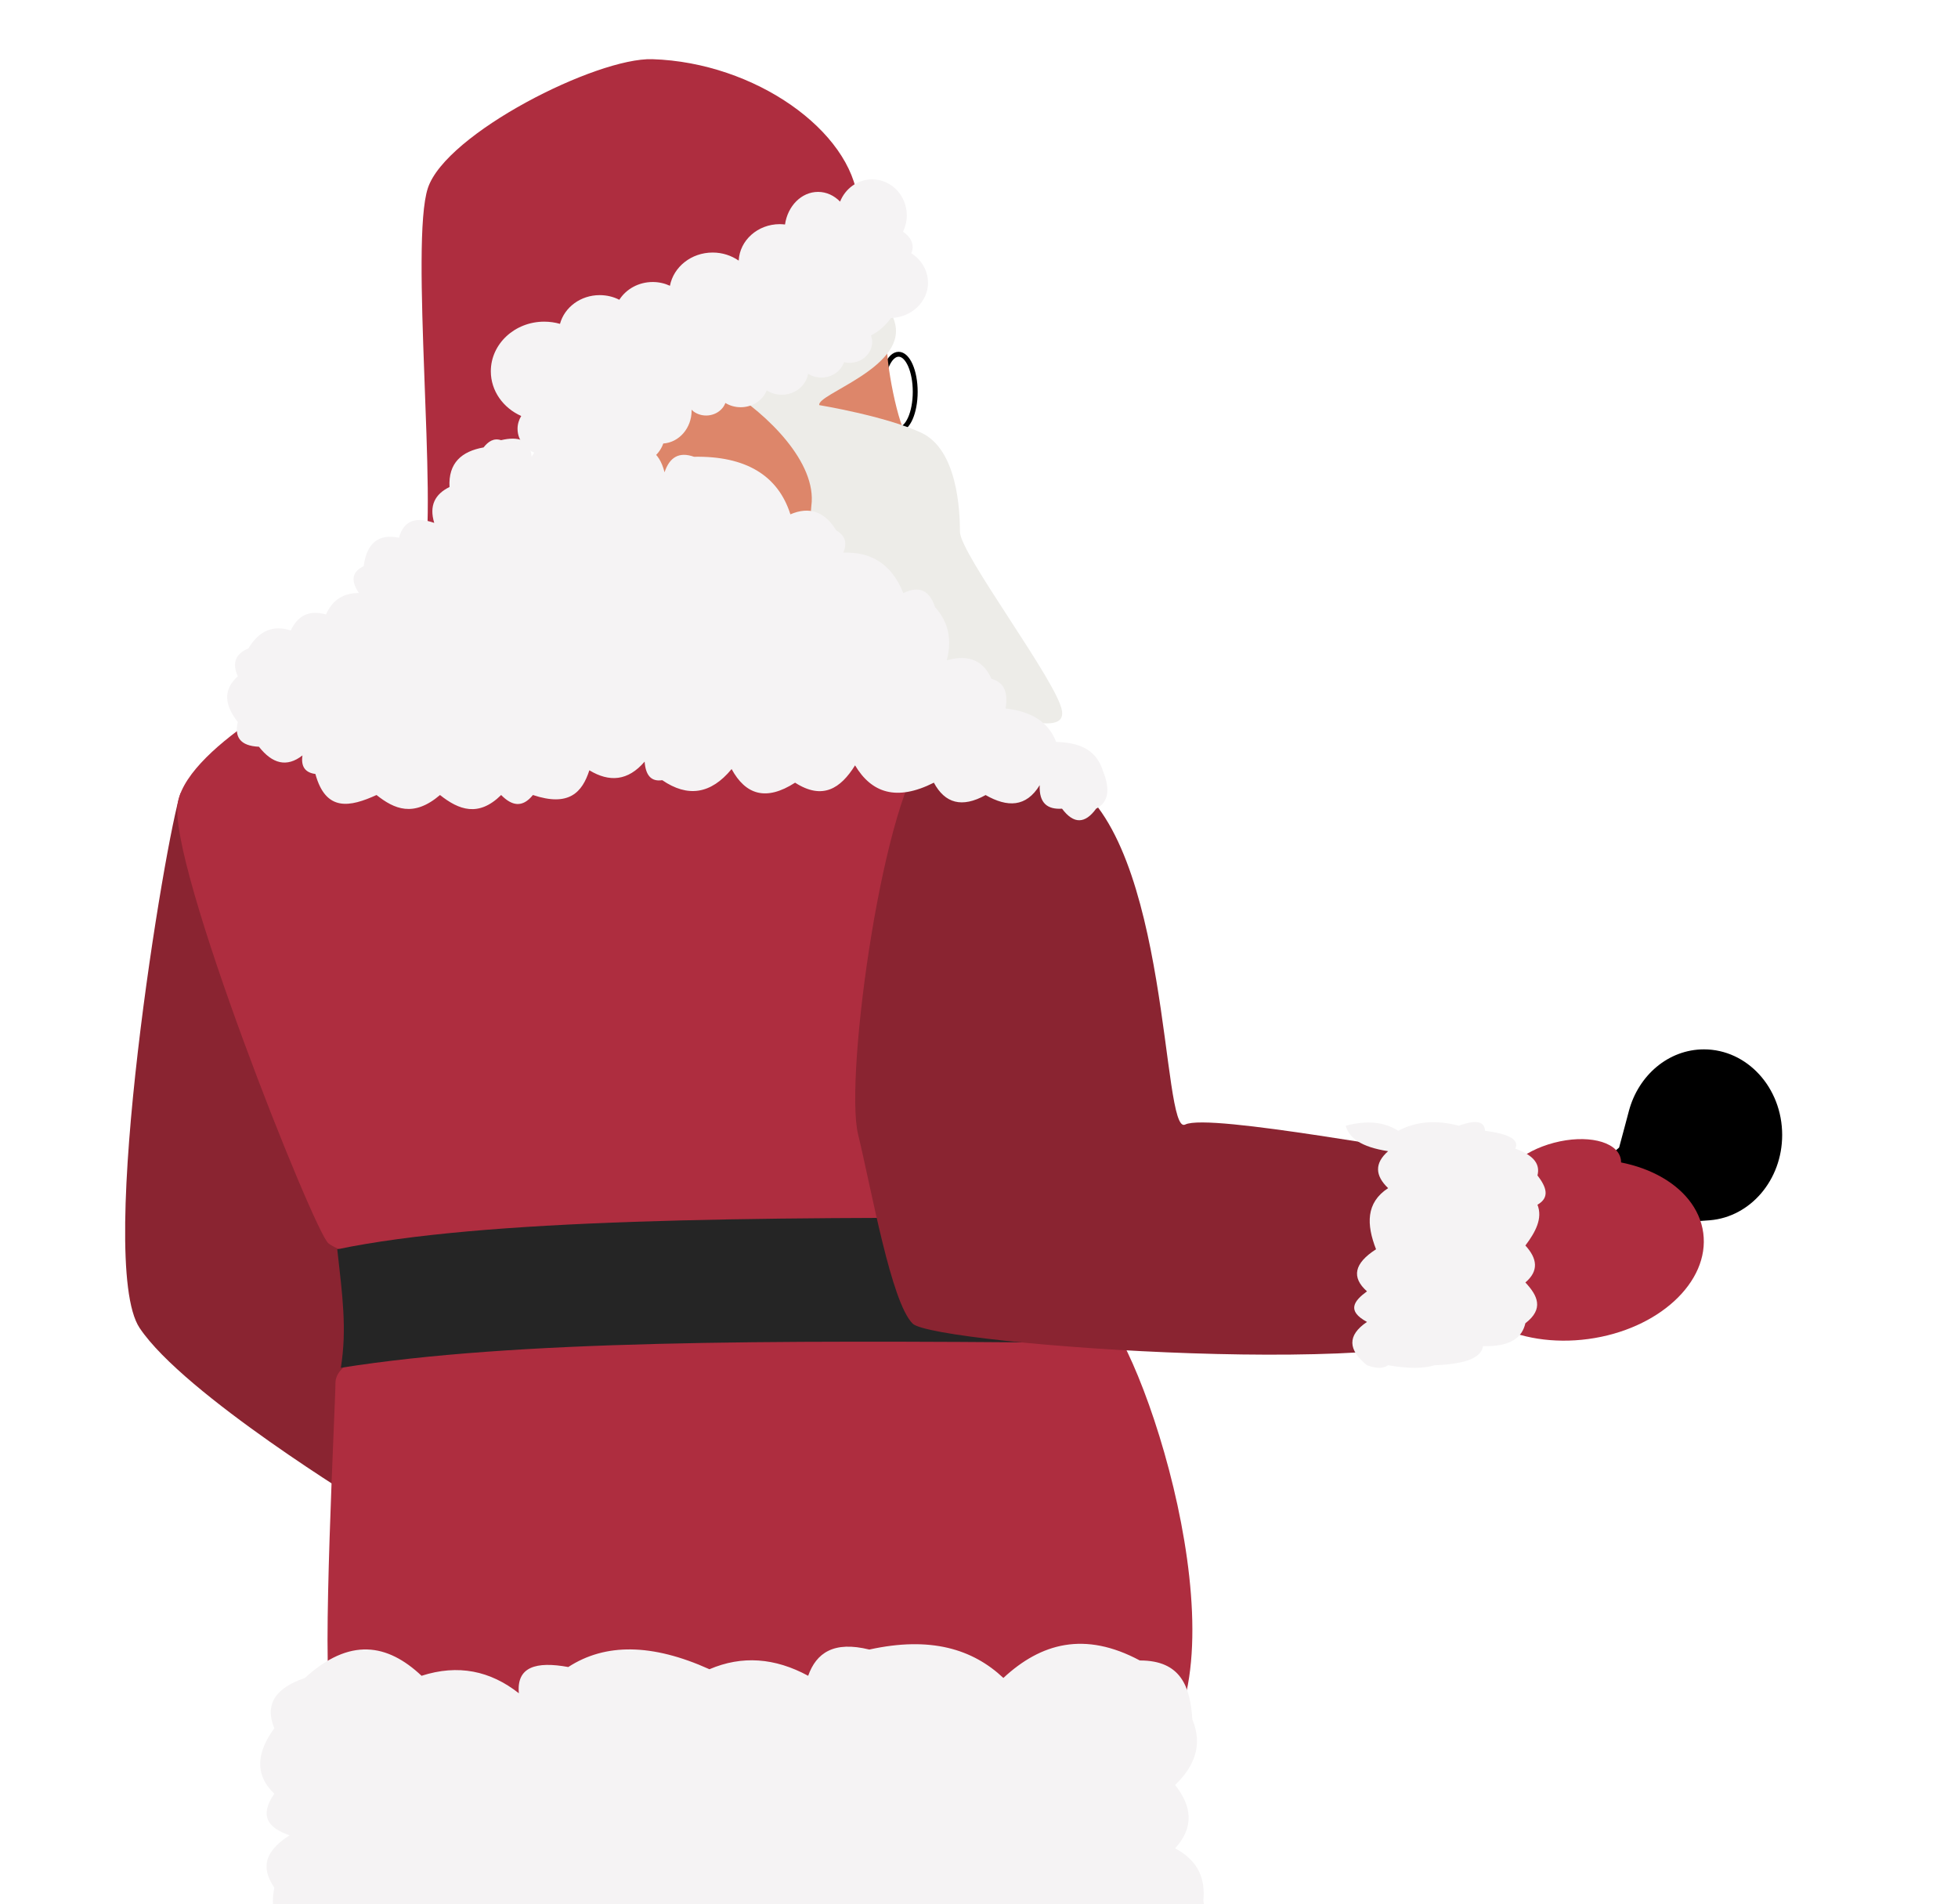
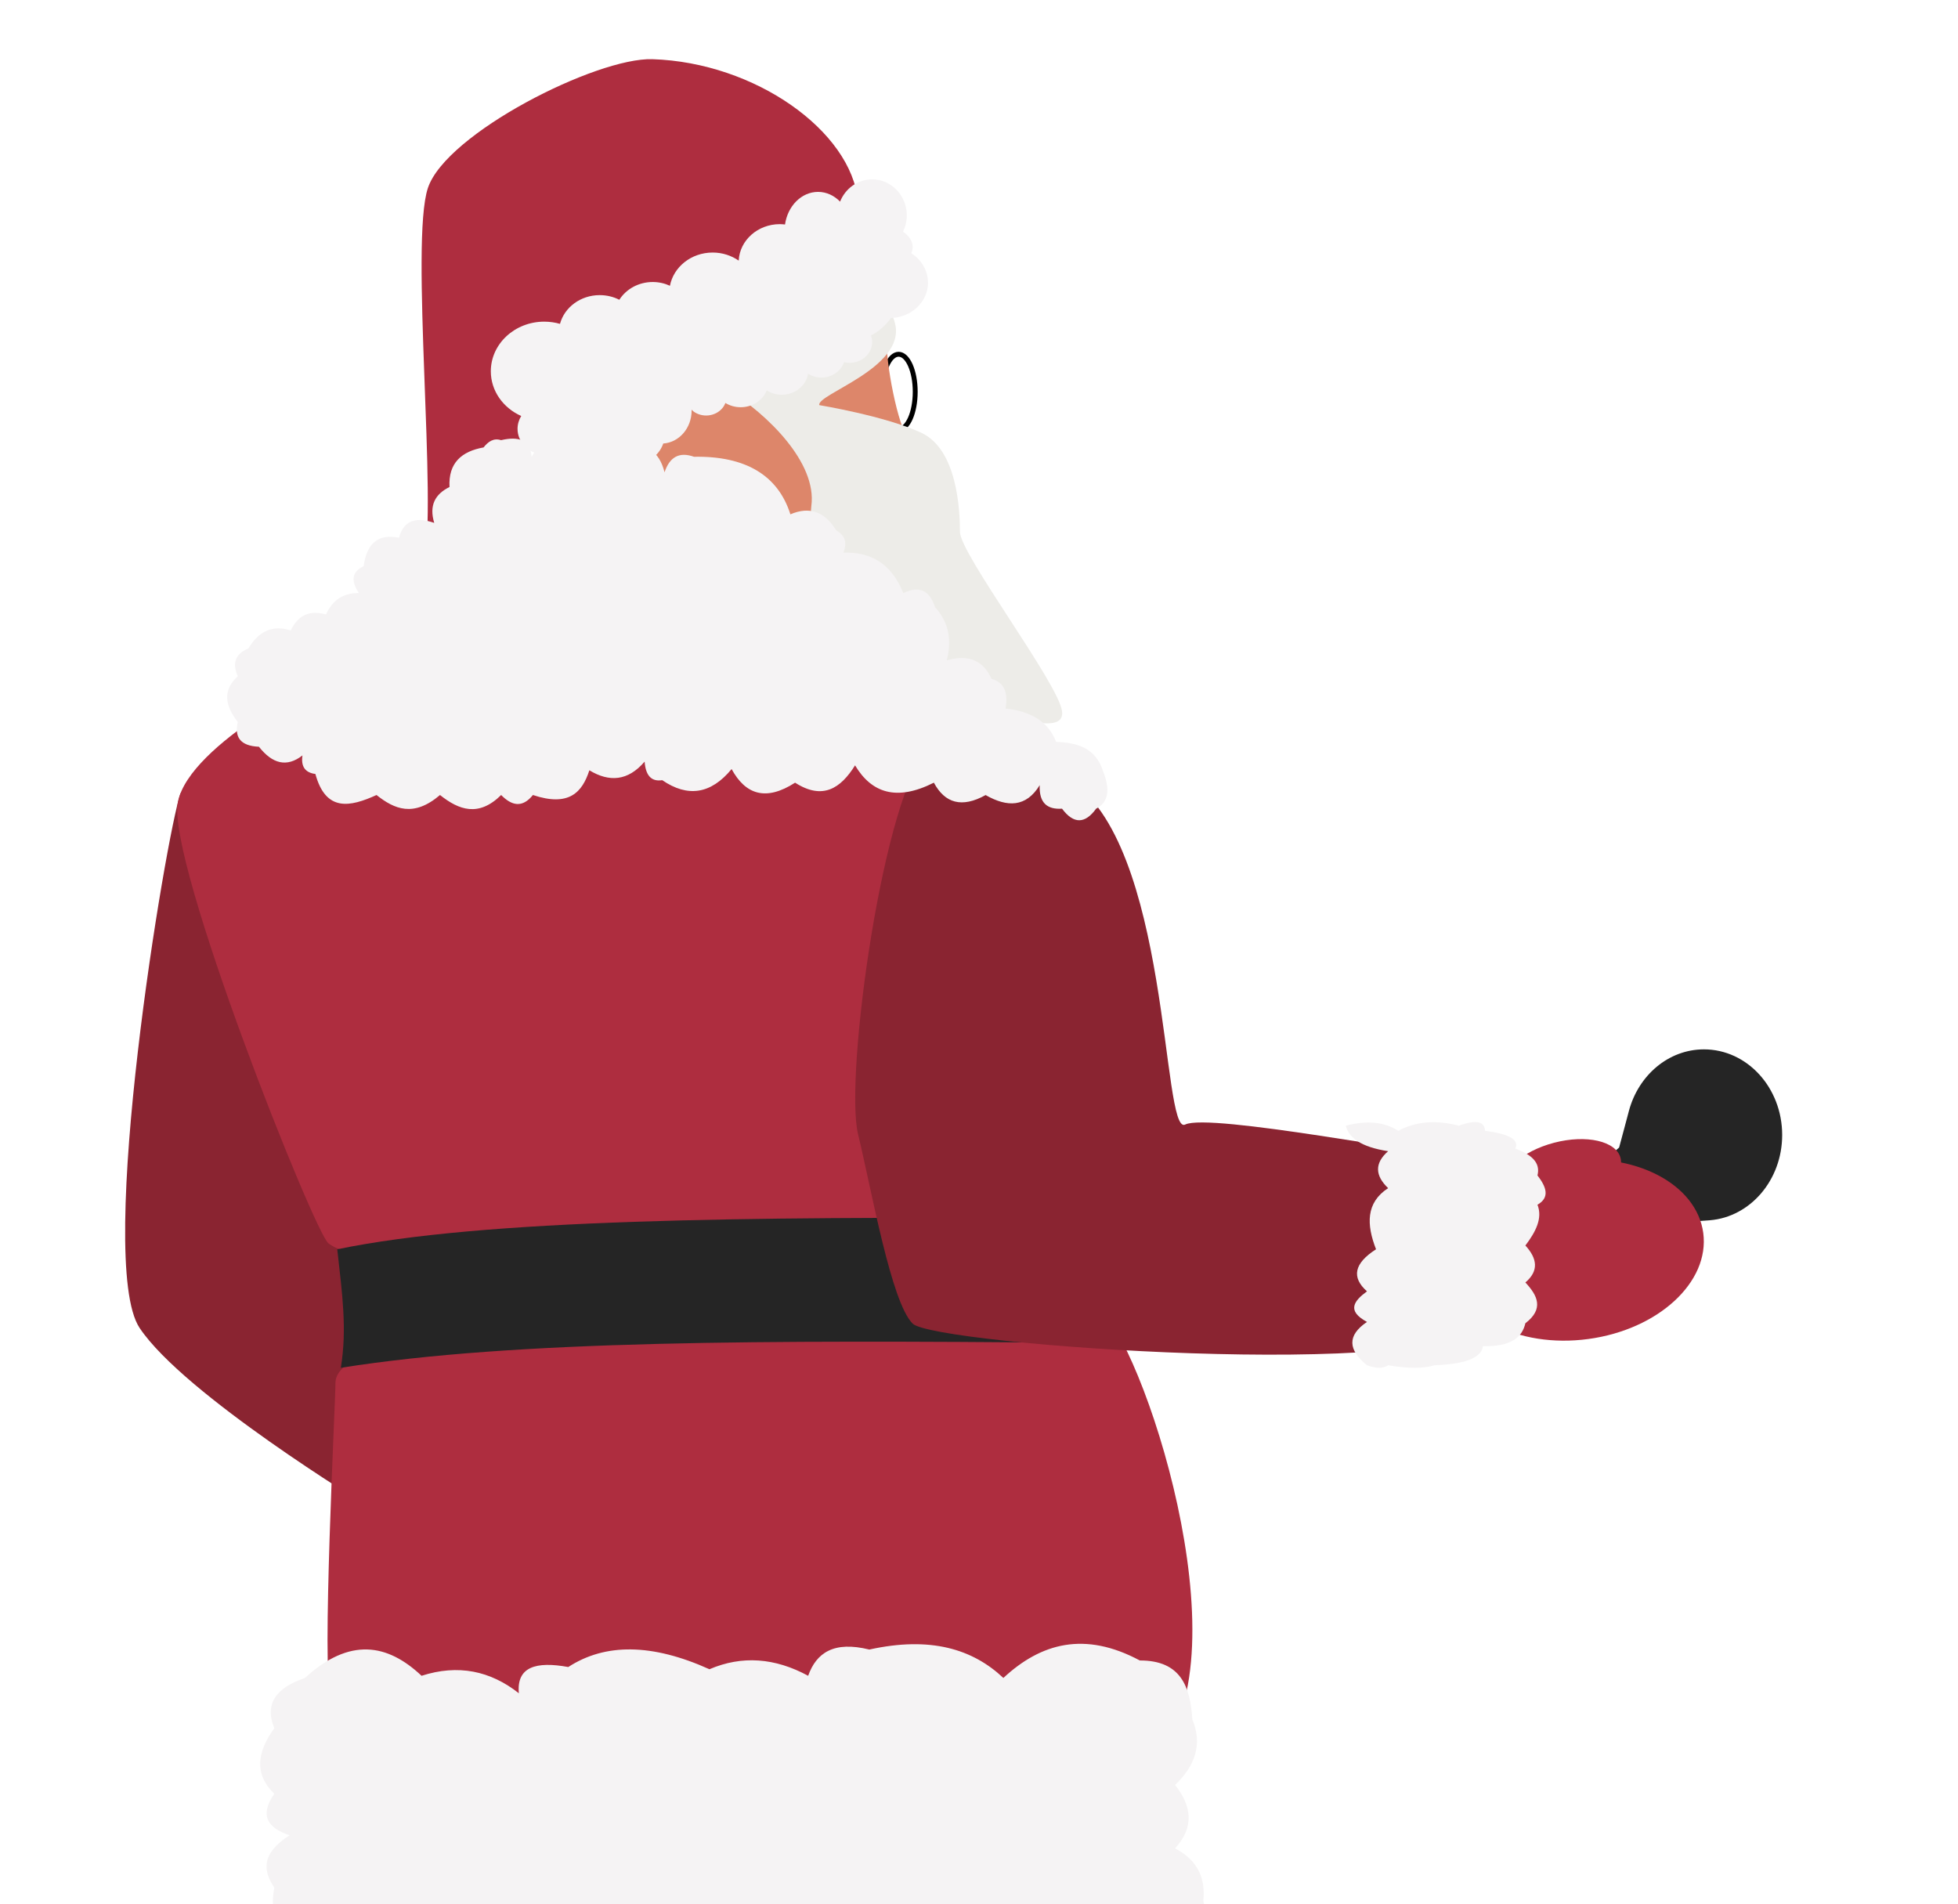
<svg xmlns="http://www.w3.org/2000/svg" id="Calque_5" data-name="Calque 5" viewBox="0 0 400 388.82">
  <defs>
    <style>
      .cls-1 {
        fill: #dd866a;
      }

      .cls-2 {
        fill: none;
        stroke: #000;
        stroke-miterlimit: 10;
      }

      .cls-3 {
        fill: #8a2431;
      }

      .cls-4 {
        fill: #f5f3f4;
      }

      .cls-5 {
        fill: #edece8;
      }

      .cls-6 {
        fill: #ae2d3f;
      }

      .cls-7 {
        fill: #252525;
      }
    </style>
  </defs>
  <ellipse class="cls-2" cx="183.58" cy="80.04" rx="3.39" ry="7.67" />
  <path class="cls-1" d="M181.2,69.05c-.45,4.5,2.38,18.66,4.32,20.26,2.64,2.17-3.2,10.2-3.2,10.2l-13.7,7.53-21.65,4.35-14.05-8.03-9.37-17.24,16.35-13.75,21.93-5.14,19.37,1.82Z" />
-   <path class="cls-5" d="M148.77,79.67c7.89,4.88,18.18,14.81,16.98,23.68-1.2,8.87,11.12,35.58,24.7,38.86,13.58,3.28,27.35,8.84,26.51,3.04-.84-5.8-20.85-32.13-20.85-36.6s-.56-16.82-7.89-20.24-20.85-5.65-20.85-5.65c-.56-2.23,17.51-7.58,15.52-16.51-1.99-8.93-16.64-10.4-16.64-10.4l-17.47,23.82Z" />
+   <path class="cls-5" d="M148.77,79.67c7.89,4.88,18.18,14.81,16.98,23.68-1.2,8.87,11.12,35.58,24.7,38.86,13.58,3.28,27.35,8.84,26.51,3.04-.84-5.8-20.85-32.13-20.85-36.6s-.56-16.82-7.89-20.24c-7.33-3.42-20.85-5.65-20.85-5.65-.56-2.23,17.51-7.58,15.52-16.51s-16.64-10.4-16.64-10.4l-17.47,23.82Z" />
  <path class="cls-6" d="M175.28,41.1c-1.38-14.32-20.99-28.34-42.01-29.01-11.43-.36-42.16,15.17-45.86,26.33-3.68,11.09,2.02,64.93-.86,76.76,15.3-2.45,16.58-13.31,20.26-24.49,3.68-11.18,4.48-21.48,4.48-21.48l42.82-2.68,21.17-25.44Z" />
  <path class="cls-4" d="M189.59,57.72c0,3.93-3.38,7.13-7.57,7.24-1.06,1.49-2.45,2.72-4.08,3.57,.14,.42,.24,.85,.24,1.3,0,2.38-2.07,4.29-4.63,4.29-.39,0-.76-.05-1.12-.14-.63,1.83-2.45,3.15-4.62,3.15-1.02,0-1.95-.28-2.73-.78-.4,2.43-2.64,4.29-5.37,4.29-1.14,0-2.2-.33-3.07-.89-.81,2.01-2.88,3.44-5.33,3.44-1.15,0-2.23-.32-3.12-.87-.16,.4-.37,.79-.68,1.13-1.45,1.66-4.09,1.92-5.88,.57-.12-.1-.23-.21-.34-.33,0,.06,0,.12,0,.19,0,3.59-2.57,6.51-5.79,6.72-.89,2.57-3.48,4.43-6.54,4.43-1.51,0-2.9-.46-4.03-1.23-1.61,1.6-4.07,2.63-6.82,2.63-3.27,0-6.11-1.45-7.63-3.59-2.69-.43-4.75-2.61-4.75-5.24,0-.95,.28-1.85,.75-2.62-3.67-1.63-6.21-5.11-6.21-9.13,0-5.6,4.89-10.14,10.91-10.14,1.12,0,2.21,.16,3.22,.45,.91-3.37,4.19-5.87,8.11-5.87,1.45,0,2.82,.34,4.01,.95,1.38-2.17,3.92-3.63,6.83-3.63,1.26,0,2.45,.28,3.51,.77,.74-3.86,4.36-6.79,8.73-6.79,2,0,3.83,.62,5.32,1.65,.2-4.14,3.88-7.45,8.4-7.45,.36,0,.71,.03,1.06,.07,.54-3.78,3.36-6.66,6.75-6.66,1.72,0,3.3,.75,4.5,1.99,1.06-2.67,3.59-4.55,6.55-4.55,3.91,0,7.08,3.29,7.08,7.37,0,1.19-.29,2.32-.77,3.32,1.22,.84,1.97,1.93,1.97,3.14,0,.44-.1,.87-.29,1.26,2.06,1.31,3.41,3.51,3.41,5.99Z" />
  <path class="cls-3" d="M36.88,162.05c-3.02,8.61-17.43,95.63-8.36,109.23s46.36,36.26,46.36,36.26l28.72-53.94-18.65-63.91-13.61-27.65H36.88Z" />
-   <path class="cls-6" d="M67.09,137.95s-28.35,13.84-30.75,25.89c-2.4,12.05,27.87,87.92,30.75,90.15s8.17,2.23,8.17,2.23v20.53s-6.73,1.79-6.73,5.8-2.88,59.36-.96,63.82,31.71,17.85,31.71,17.85h46.6l34.3,2.68s38.73,11.16,56.51-8.93c17.78-20.08-3.36-84.35-12.49-91.04-9.13-6.69-44.02-12.05-44.02-12.05,0,0-1.19-76.31,9.4-86.13,10.59-9.82,20.2-20.53,20.2-20.53l-63.42-17.94h-58.62l-20.66,7.68Z" />
+   <path class="cls-6" d="M67.09,137.95s-28.35,13.84-30.75,25.89c-2.4,12.05,27.87,87.92,30.75,90.15,2.88,2.23,8.17,2.23,8.17,2.23v20.53s-6.73,1.79-6.73,5.8-2.88,59.36-.96,63.82c1.92,4.46,31.71,17.85,31.71,17.85h46.6l34.3,2.68s38.73,11.16,56.51-8.93c17.78-20.08-3.36-84.35-12.49-91.04-9.13-6.69-44.02-12.05-44.02-12.05,0,0-1.19-76.31,9.4-86.13s20.2-20.53,20.2-20.53l-63.42-17.94h-58.62l-20.66,7.68Z" />
  <path class="cls-7" d="M218.92,274.29c-62.38-.48-113.35-.57-149.29,5.13,1.27-7.92,.33-14.72-.73-24.21,29.9-6.2,83.05-6.65,146.78-6.37l3.24,25.45Z" />
-   <path class="cls-3" d="M189.83,152.9c-9.26,8.25-17.39,67.04-14.54,78.79,2.84,11.76,6.75,34.29,11.15,38.7s108.92,11.76,115.76,0c6.84-11.76,1.47-34.29-4.4-34.29s-50.8-8.82-55.68-6.37-2.93-57.81-23.93-70.55c-21-12.74-28.35-6.29-28.35-6.29Z" />
-   <path d="M318.33,263.04c.24-.12,.48-.27,.7-.42,.24-.12,.48-.27,.7-.42,.24-.12,.48-.27,.7-.42,.24-.12,.48-.27,.7-.42,.24-.12,.48-.27,.7-.42,.24-.12,.48-.27,.7-.42,.24-.12,.48-.27,.7-.42,.24-.12,.48-.27,.7-.42,.24-.12,.48-.27,.7-.42,.24-.12,.48-.27,.7-.42,.24-.12,.48-.27,.7-.42,.24-.12,.48-.27,.7-.42,.24-.13,.48-.27,.7-.42,.24-.13,.48-.27,.7-.42,.24-.13,.48-.27,.7-.42,.24-.13,.48-.27,.7-.42,.24-.13,.48-.27,.7-.42,.24-.13,.47-.27,.7-.42,.24-.13,.48-.27,.7-.42,.24-.13,.48-.27,.7-.42,.24-.13,.48-.27,.7-.42,.24-.13,.47-.27,.7-.42,.24-.13,.48-.27,.7-.42,.24-.13,.47-.27,.7-.42,.24-.13,.48-.27,.7-.42,.24-.13,.47-.27,.7-.42,.24-.13,.48-.27,.7-.42,.24-.13,.47-.27,.7-.42,.24-.13,.47-.27,.7-.42,.24-.13,.48-.27,.7-.42,.24-.13,.47-.27,.7-.42,.05-.03,.11-.06,.16-.09,.1,0,.21,0,.32-.02,.14,0,.28,0,.42-.03,.14,0,.28,0,.42-.03,.14,0,.28,0,.42-.03,.14-.01,.28,0,.42-.03,.14-.01,.28,0,.42-.03,.14-.01,.28,0,.42-.03,.14-.01,.28,0,.42-.03,.14-.01,.28,0,.42-.03,.14-.01,.28,0,.42-.03,.14-.01,.28,0,.42-.03,.14-.01,.28,0,.42-.03,.14-.01,.28,0,.42-.03,.14-.01,.28,0,.42-.03,.14-.01,.28,0,.42-.03,.14-.01,.28,0,.42-.03,.14-.01,.28,0,.42-.03,.14-.01,.28,0,.42-.03,.14-.01,.28,0,.42-.03,.14-.01,.28,0,.42-.03,.14-.01,.28,0,.42-.03,.14-.01,.28,0,.42-.03,8.25-.69,14.75-8.22,14.75-17.42,0-9.66-7.15-17.49-15.98-17.49-7.26,0-13.39,5.31-15.33,12.57-.04,.14-.07,.28-.11,.42-.04,.14-.07,.28-.11,.41-.04,.14-.07,.28-.11,.42-.04,.14-.07,.28-.11,.41-.04,.14-.07,.28-.11,.41-.04,.14-.07,.28-.11,.42-.04,.14-.07,.28-.11,.41-.04,.14-.07,.28-.11,.41-.04,.14-.07,.28-.11,.41-.04,.14-.07,.28-.11,.41-.04,.14-.07,.28-.11,.41-.04,.14-.07,.28-.11,.41-.04,.14-.07,.28-.11,.41-.04,.14-.07,.28-.11,.41-.04,.14-.07,.28-.11,.41-.04,.14-.07,.27-.11,.41-.04,.14-.07,.27-.11,.41-.04,.14-.07,.28-.11,.41,0,.03-.02,.06-.03,.09,0,0,0,0,0,0-.22,.17-.43,.35-.64,.54-.22,.17-.43,.35-.64,.54-.22,.17-.43,.35-.64,.54-.22,.17-.43,.35-.64,.54-.22,.17-.43,.35-.64,.54-.22,.17-.43,.35-.64,.54-.22,.17-.43,.35-.64,.54-.22,.17-.44,.35-.64,.54-.22,.17-.43,.35-.64,.54-.22,.17-.43,.35-.64,.54-.22,.17-.43,.35-.64,.54-.22,.17-.43,.35-.64,.54-.22,.17-.43,.35-.64,.54-.22,.17-.43,.35-.64,.54-.22,.17-.43,.35-.64,.54-.22,.17-.43,.35-.64,.54-.22,.17-.43,.35-.64,.54-.22,.17-.43,.35-.64,.54-.22,.17-.43,.35-.64,.54-.22,.17-.43,.35-.64,.54-.22,.17-.43,.35-.64,.54-.22,.17-.43,.35-.64,.54-.22,.17-.43,.35-.64,.54-.22,.17-.43,.35-.64,.54-.22,.17-.43,.35-.64,.54-.22,.17-.43,.35-.64,.54-.22,.17-.43,.35-.64,.54-.22,.17-.43,.35-.64,.54-.22,.17-.43,.35-.64,.54-.22,.17-.43,.35-.64,.54-.22,.17-.43,.35-.64,.54-.22,.17-.44,.35-.64,.54-1.69,1.26-2.81,3.45-2.81,5.94,0,3.9,2.74,7.07,6.11,7.07,1.14,0,2.21-.37,3.13-1,.24-.12,.48-.27,.7-.42,.24-.12,.48-.27,.7-.42Z" />
+   <path class="cls-3" d="M189.83,152.9c-9.26,8.25-17.39,67.04-14.54,78.79,2.84,11.76,6.75,34.29,11.15,38.7,4.4,4.41,108.92,11.76,115.76,0,6.84-11.76,1.47-34.29-4.4-34.29s-50.8-8.82-55.68-6.37c-4.88,2.45-2.93-57.81-23.93-70.55-21-12.74-28.35-6.29-28.35-6.29Z" />
+   <path class="cls-7" d="M318.33,263.04c.24-.12,.48-.27,.7-.42,.24-.12,.48-.27,.7-.42,.24-.12,.48-.27,.7-.42,.24-.12,.48-.27,.7-.42,.24-.12,.48-.27,.7-.42,.24-.12,.48-.27,.7-.42,.24-.12,.48-.27,.7-.42,.24-.12,.48-.27,.7-.42,.24-.12,.48-.27,.7-.42,.24-.12,.48-.27,.7-.42,.24-.12,.48-.27,.7-.42,.24-.12,.48-.27,.7-.42,.24-.13,.48-.27,.7-.42,.24-.13,.48-.27,.7-.42,.24-.13,.48-.27,.7-.42,.24-.13,.48-.27,.7-.42,.24-.13,.48-.27,.7-.42,.24-.13,.47-.27,.7-.42,.24-.13,.48-.27,.7-.42,.24-.13,.48-.27,.7-.42,.24-.13,.48-.27,.7-.42,.24-.13,.47-.27,.7-.42,.24-.13,.48-.27,.7-.42,.24-.13,.47-.27,.7-.42,.24-.13,.48-.27,.7-.42,.24-.13,.47-.27,.7-.42,.24-.13,.48-.27,.7-.42,.24-.13,.47-.27,.7-.42,.24-.13,.47-.27,.7-.42,.24-.13,.48-.27,.7-.42,.24-.13,.47-.27,.7-.42,.05-.03,.11-.06,.16-.09,.1,0,.21,0,.32-.02,.14,0,.28,0,.42-.03,.14,0,.28,0,.42-.03,.14,0,.28,0,.42-.03,.14-.01,.28,0,.42-.03,.14-.01,.28,0,.42-.03,.14-.01,.28,0,.42-.03,.14-.01,.28,0,.42-.03,.14-.01,.28,0,.42-.03,.14-.01,.28,0,.42-.03,.14-.01,.28,0,.42-.03,.14-.01,.28,0,.42-.03,.14-.01,.28,0,.42-.03,.14-.01,.28,0,.42-.03,.14-.01,.28,0,.42-.03,.14-.01,.28,0,.42-.03,.14-.01,.28,0,.42-.03,.14-.01,.28,0,.42-.03,.14-.01,.28,0,.42-.03,.14-.01,.28,0,.42-.03,.14-.01,.28,0,.42-.03,.14-.01,.28,0,.42-.03,8.25-.69,14.75-8.22,14.75-17.42,0-9.66-7.15-17.49-15.98-17.49-7.26,0-13.39,5.31-15.33,12.57-.04,.14-.07,.28-.11,.42-.04,.14-.07,.28-.11,.41-.04,.14-.07,.28-.11,.42-.04,.14-.07,.28-.11,.41-.04,.14-.07,.28-.11,.41-.04,.14-.07,.28-.11,.42-.04,.14-.07,.28-.11,.41-.04,.14-.07,.28-.11,.41-.04,.14-.07,.28-.11,.41-.04,.14-.07,.28-.11,.41-.04,.14-.07,.28-.11,.41-.04,.14-.07,.28-.11,.41-.04,.14-.07,.28-.11,.41-.04,.14-.07,.28-.11,.41-.04,.14-.07,.28-.11,.41-.04,.14-.07,.27-.11,.41-.04,.14-.07,.27-.11,.41-.04,.14-.07,.28-.11,.41,0,.03-.02,.06-.03,.09,0,0,0,0,0,0-.22,.17-.43,.35-.64,.54-.22,.17-.43,.35-.64,.54-.22,.17-.43,.35-.64,.54-.22,.17-.43,.35-.64,.54-.22,.17-.43,.35-.64,.54-.22,.17-.43,.35-.64,.54-.22,.17-.43,.35-.64,.54-.22,.17-.44,.35-.64,.54-.22,.17-.43,.35-.64,.54-.22,.17-.43,.35-.64,.54-.22,.17-.43,.35-.64,.54-.22,.17-.43,.35-.64,.54-.22,.17-.43,.35-.64,.54-.22,.17-.43,.35-.64,.54-.22,.17-.43,.35-.64,.54-.22,.17-.43,.35-.64,.54-.22,.17-.43,.35-.64,.54-.22,.17-.43,.35-.64,.54-.22,.17-.43,.35-.64,.54-.22,.17-.43,.35-.64,.54-.22,.17-.43,.35-.64,.54-.22,.17-.43,.35-.64,.54-.22,.17-.43,.35-.64,.54-.22,.17-.43,.35-.64,.54-.22,.17-.43,.35-.64,.54-.22,.17-.43,.35-.64,.54-.22,.17-.43,.35-.64,.54-.22,.17-.43,.35-.64,.54-.22,.17-.43,.35-.64,.54-.22,.17-.43,.35-.64,.54-.22,.17-.43,.35-.64,.54-.22,.17-.44,.35-.64,.54-1.69,1.26-2.81,3.45-2.81,5.94,0,3.9,2.74,7.07,6.11,7.07,1.14,0,2.21-.37,3.13-1,.24-.12,.48-.27,.7-.42,.24-.12,.48-.27,.7-.42Z" />
  <ellipse class="cls-6" cx="322.01" cy="255.36" rx="26.18" ry="18.35" transform="translate(-31.2 45.26) rotate(-7.67)" />
  <ellipse class="cls-6" cx="319.11" cy="239.65" rx="12.36" ry="6.44" transform="translate(-50.43 88.98) rotate(-14.72)" />
  <path class="cls-4" d="M98.8,91.4c-4.49,.8-7.23,3.16-6.97,8.09-2.96,1.45-4.2,3.79-3.12,7.33-3.5-1.22-6.16-.72-7.21,3.03-4.04-.83-6.55,.92-7.21,5.81-2.48,1.17-2.62,3.06-.96,5.49-3.13-.03-5.4,1.38-6.73,4.37-2.89-.76-5.47-.34-7.21,3.28-3.58-1.19-6.5,.06-8.65,3.67-2.65,1.1-3.37,2.99-2.16,5.68-3.2,2.89-2.57,6.05,0,9.35-.72,3.05,.48,4.88,4.32,5.05,2.74,3.49,5.69,4.27,8.89,1.77-.35,2.31,.59,3.53,2.64,3.79,2.13,7.81,7.09,6.75,12.49,4.3,3.64,2.89,7.56,4.61,12.97,0,3.86,3.07,7.88,4.55,12.49,0,2.15,2.19,4.31,2.7,6.49,0,7.4,2.47,10.08-.57,11.53-5.05,4.09,2.47,7.88,2.2,11.29-1.77,.2,2.7,1.27,4.15,3.6,3.79,5.19,3.55,9.92,2.88,14.17-2.27,2.83,5.19,6.97,6.64,12.97,2.78,5.61,3.6,9.3,1.19,12.25-3.54,3.36,5.63,8.46,7.39,16.1,3.54,2.26,4.21,5.72,5.22,10.57,2.53,4.44,2.53,8.28,2.52,11.05-2.02-.15,3.74,1.64,4.99,4.56,4.8,2.4,3.21,4.72,3.1,6.97,0,2.58-1.32,2.87-3.96,1.44-7.58-1.49-4.84-5.28-5.91-9.61-6.06-1.64-4.28-5.34-6.27-10.33-6.82,.48-2.96-.03-5.28-2.88-6.06-1.66-3.76-4.68-5.05-9.13-3.79,1.01-3.91,.55-7.58-2.4-10.87-1.08-3.3-3.13-4.49-6.49-2.85-2.35-5.96-6.57-8.47-12.25-8.27,.77-1.85,.52-3.43-1.44-4.55-2.41-3.92-5.56-4.92-9.37-3.28-2.53-7.97-9.14-11.95-19.7-11.76-3.06-1.09-4.99,.11-6.01,3.17-1.11-4.4-3.81-5.98-7.93-5.05-2.4-3.06-5.17-4.1-8.89,0-4.31-1.9-8.1-2.26-10.33,1.89-.33-3.57-2.77-4.21-6.25-3.4-1.49-.49-2.62,.26-3.6,1.52Z" />
  <path class="cls-4" d="M274.92,229.96c.66,2.48,3.11,4.36,8.66,5.21-2.81,2.46-2.68,4.98,0,7.55-4.57,2.98-4.43,7.45-2.47,12.49-4.47,2.86-5.08,5.73-1.85,8.59-2.66,1.96-4.22,3.97,0,6.25-4.1,2.77-3.87,5.73,0,8.85,2.27,.83,3.45,.56,4.33,0,4.28,.74,7.31,.66,9.48,0,5.72-.22,9.52-1.29,9.89-3.9,5.81,.12,8-1.84,8.66-4.68,3.84-2.94,2.5-5.66,0-8.33,2.82-2.39,2.4-4.93,0-7.55,2.1-2.78,3.56-5.56,2.47-8.33,2.59-1.49,1.81-3.64,0-5.99,.51-2.08-.39-3.98-4.53-5.47,.9-1.88-1.44-3.04-6.18-3.64-.1-1.77-1.51-2.44-5.36-1.04-4.52-1.19-8.67-.95-12.37,1.04-2.94-1.89-6.55-2.15-10.72-1.04Z" />
  <path class="cls-4" d="M62.29,342.79c-5.86,1.98-8.32,5.26-6.25,10.26-3.5,4.82-4.19,9.35,0,13.39-3.15,4.52-1.27,7,3.12,8.48-5.93,3.81-5.38,7.3-3.12,10.71-.73,3.87-.24,6.73,3.12,7.14-1.1,5.23,1.1,8.41,5.42,10.26H240.06c4.96-4.04,7.03-8.9,5.77-14.73,.44-4.44-.99-8.19-5.77-10.71,3.94-4.32,3.43-8.63,0-12.94,4.07-3.91,5.65-8.29,3.53-13.39-.44-6.61-2.27-12.07-10.74-12.05-11.26-6.03-20.2-3.56-27.87,3.57-6.27-5.9-14.88-8.56-27.39-5.8-7.25-1.8-10.83,.67-12.49,5.36-6.79-3.68-13.51-4.19-20.17-1.34-11.73-5.29-21.3-5.35-28.84-.45-6.58-1.21-10.6-.04-10.09,5.36-5.83-4.59-12.41-5.98-19.88-3.57-6.96-6.56-14.68-7.93-23.84,.45Z" />
</svg>
